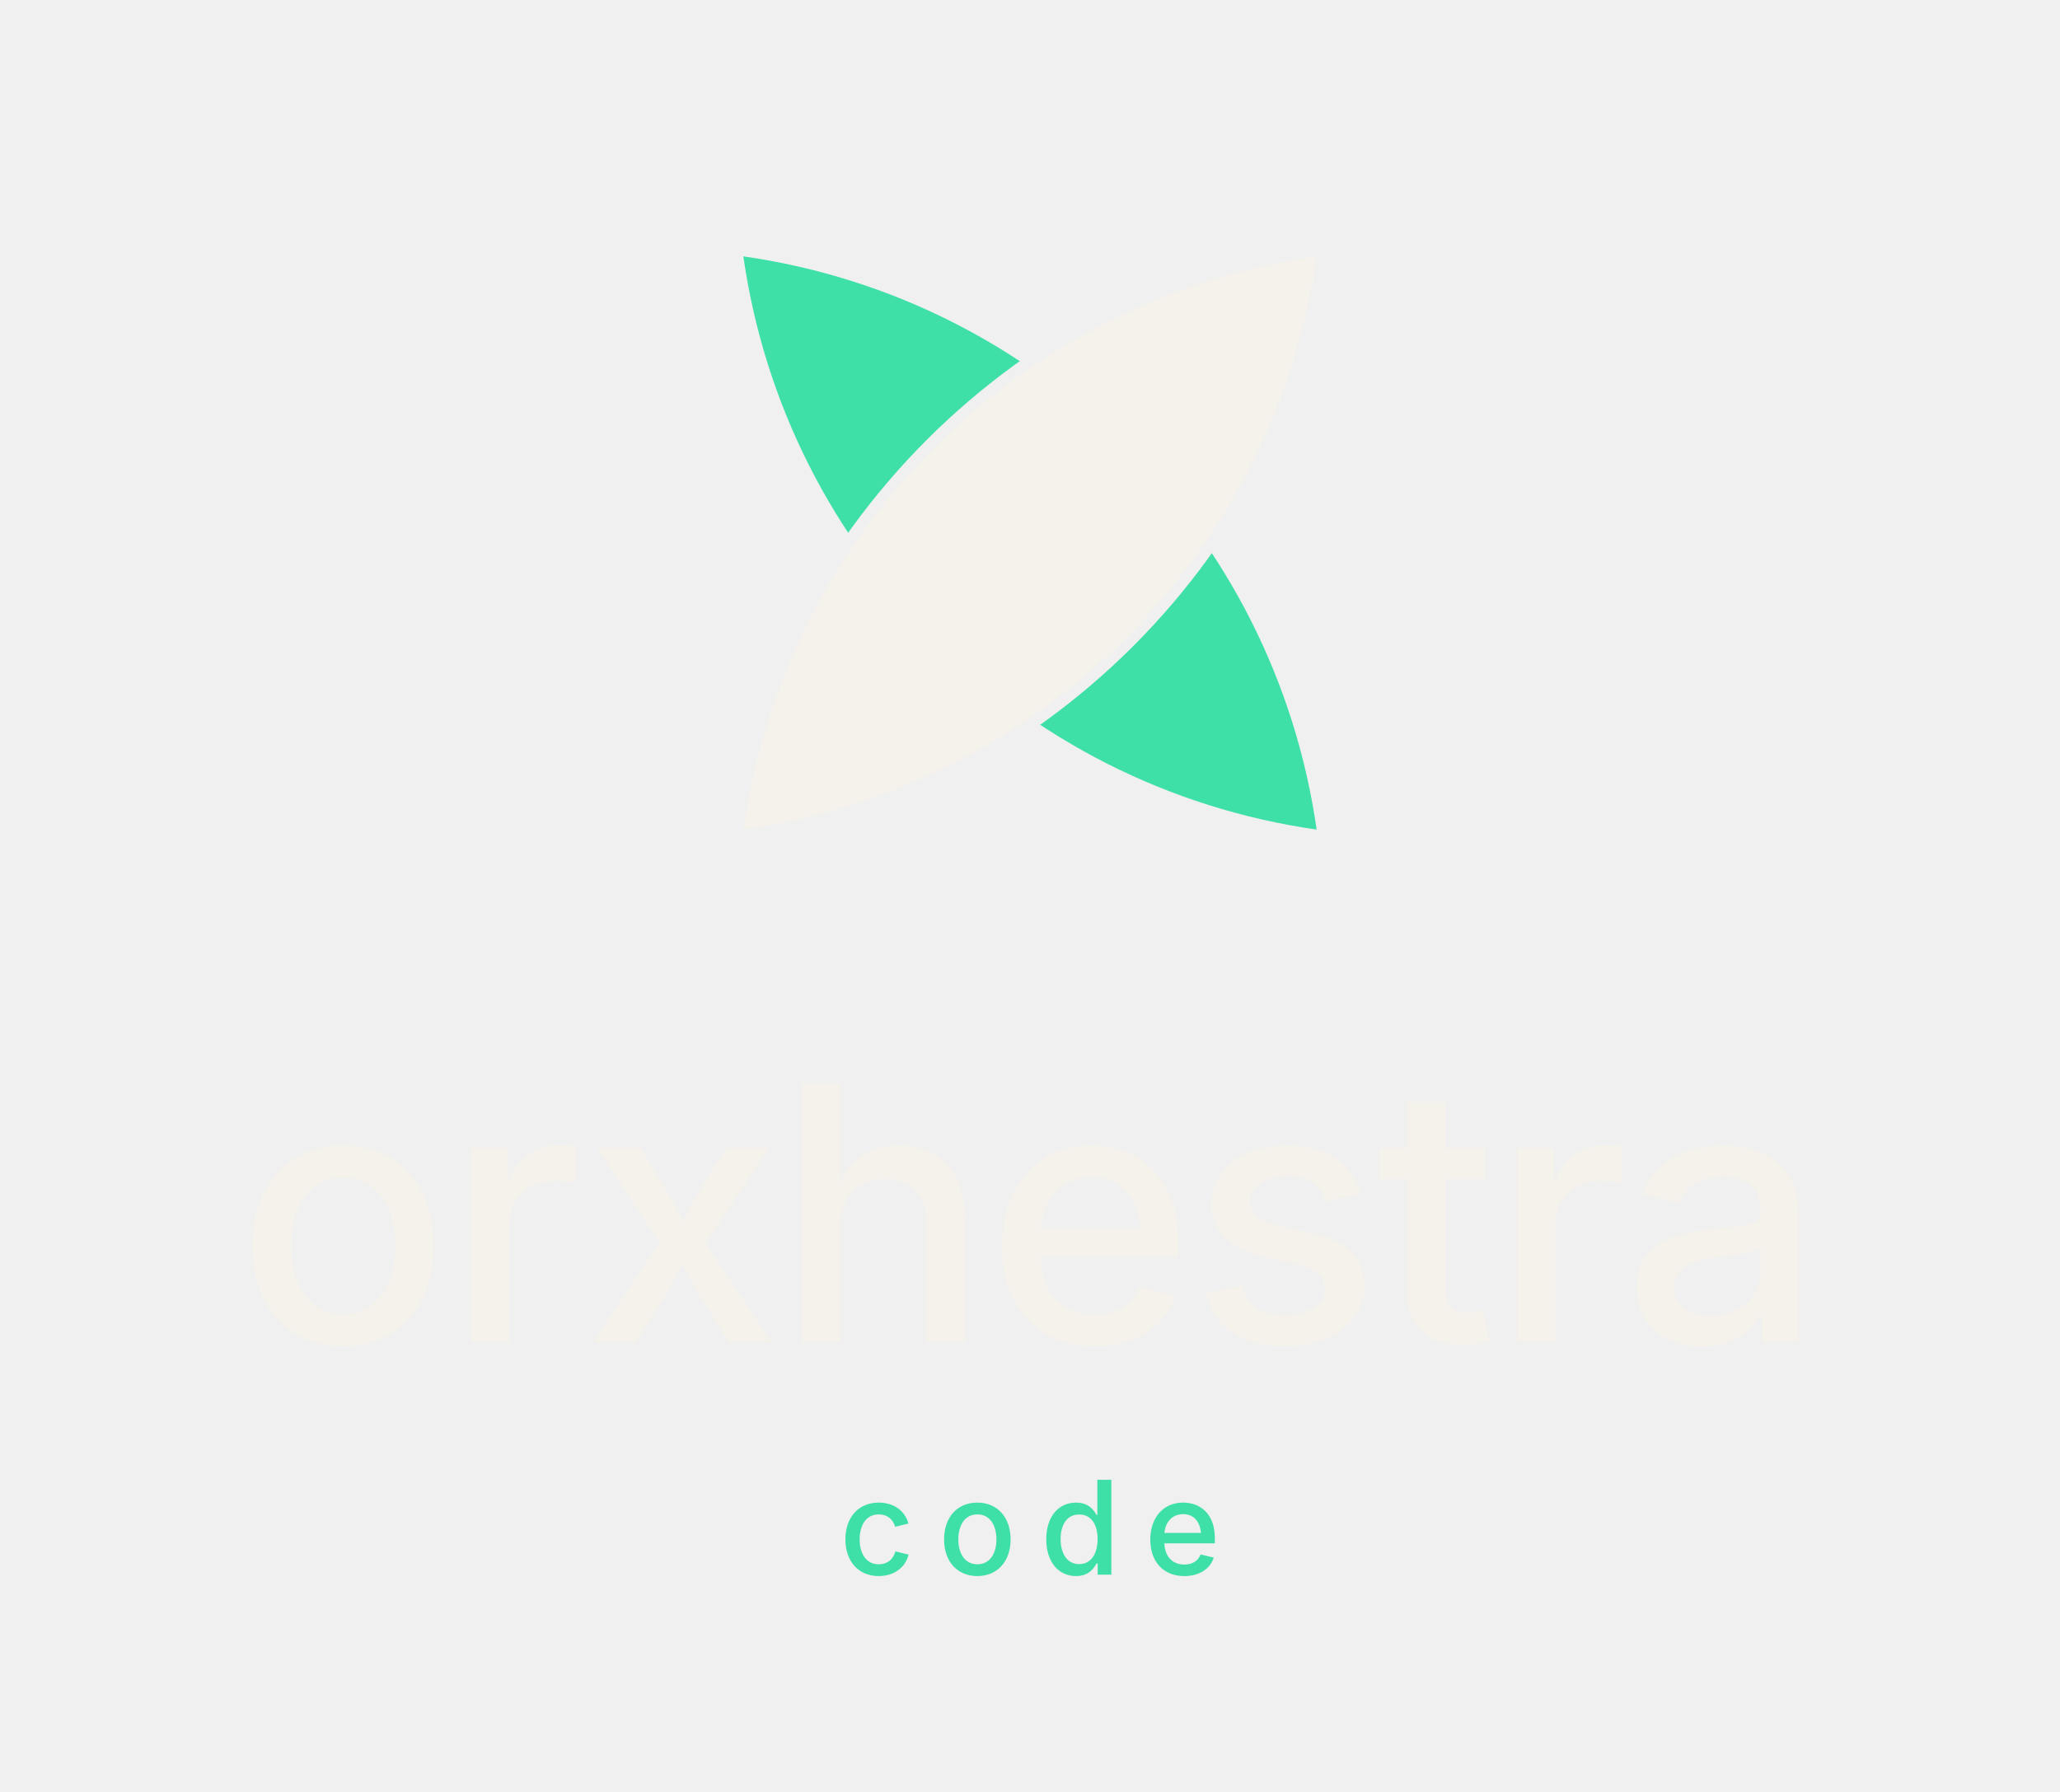
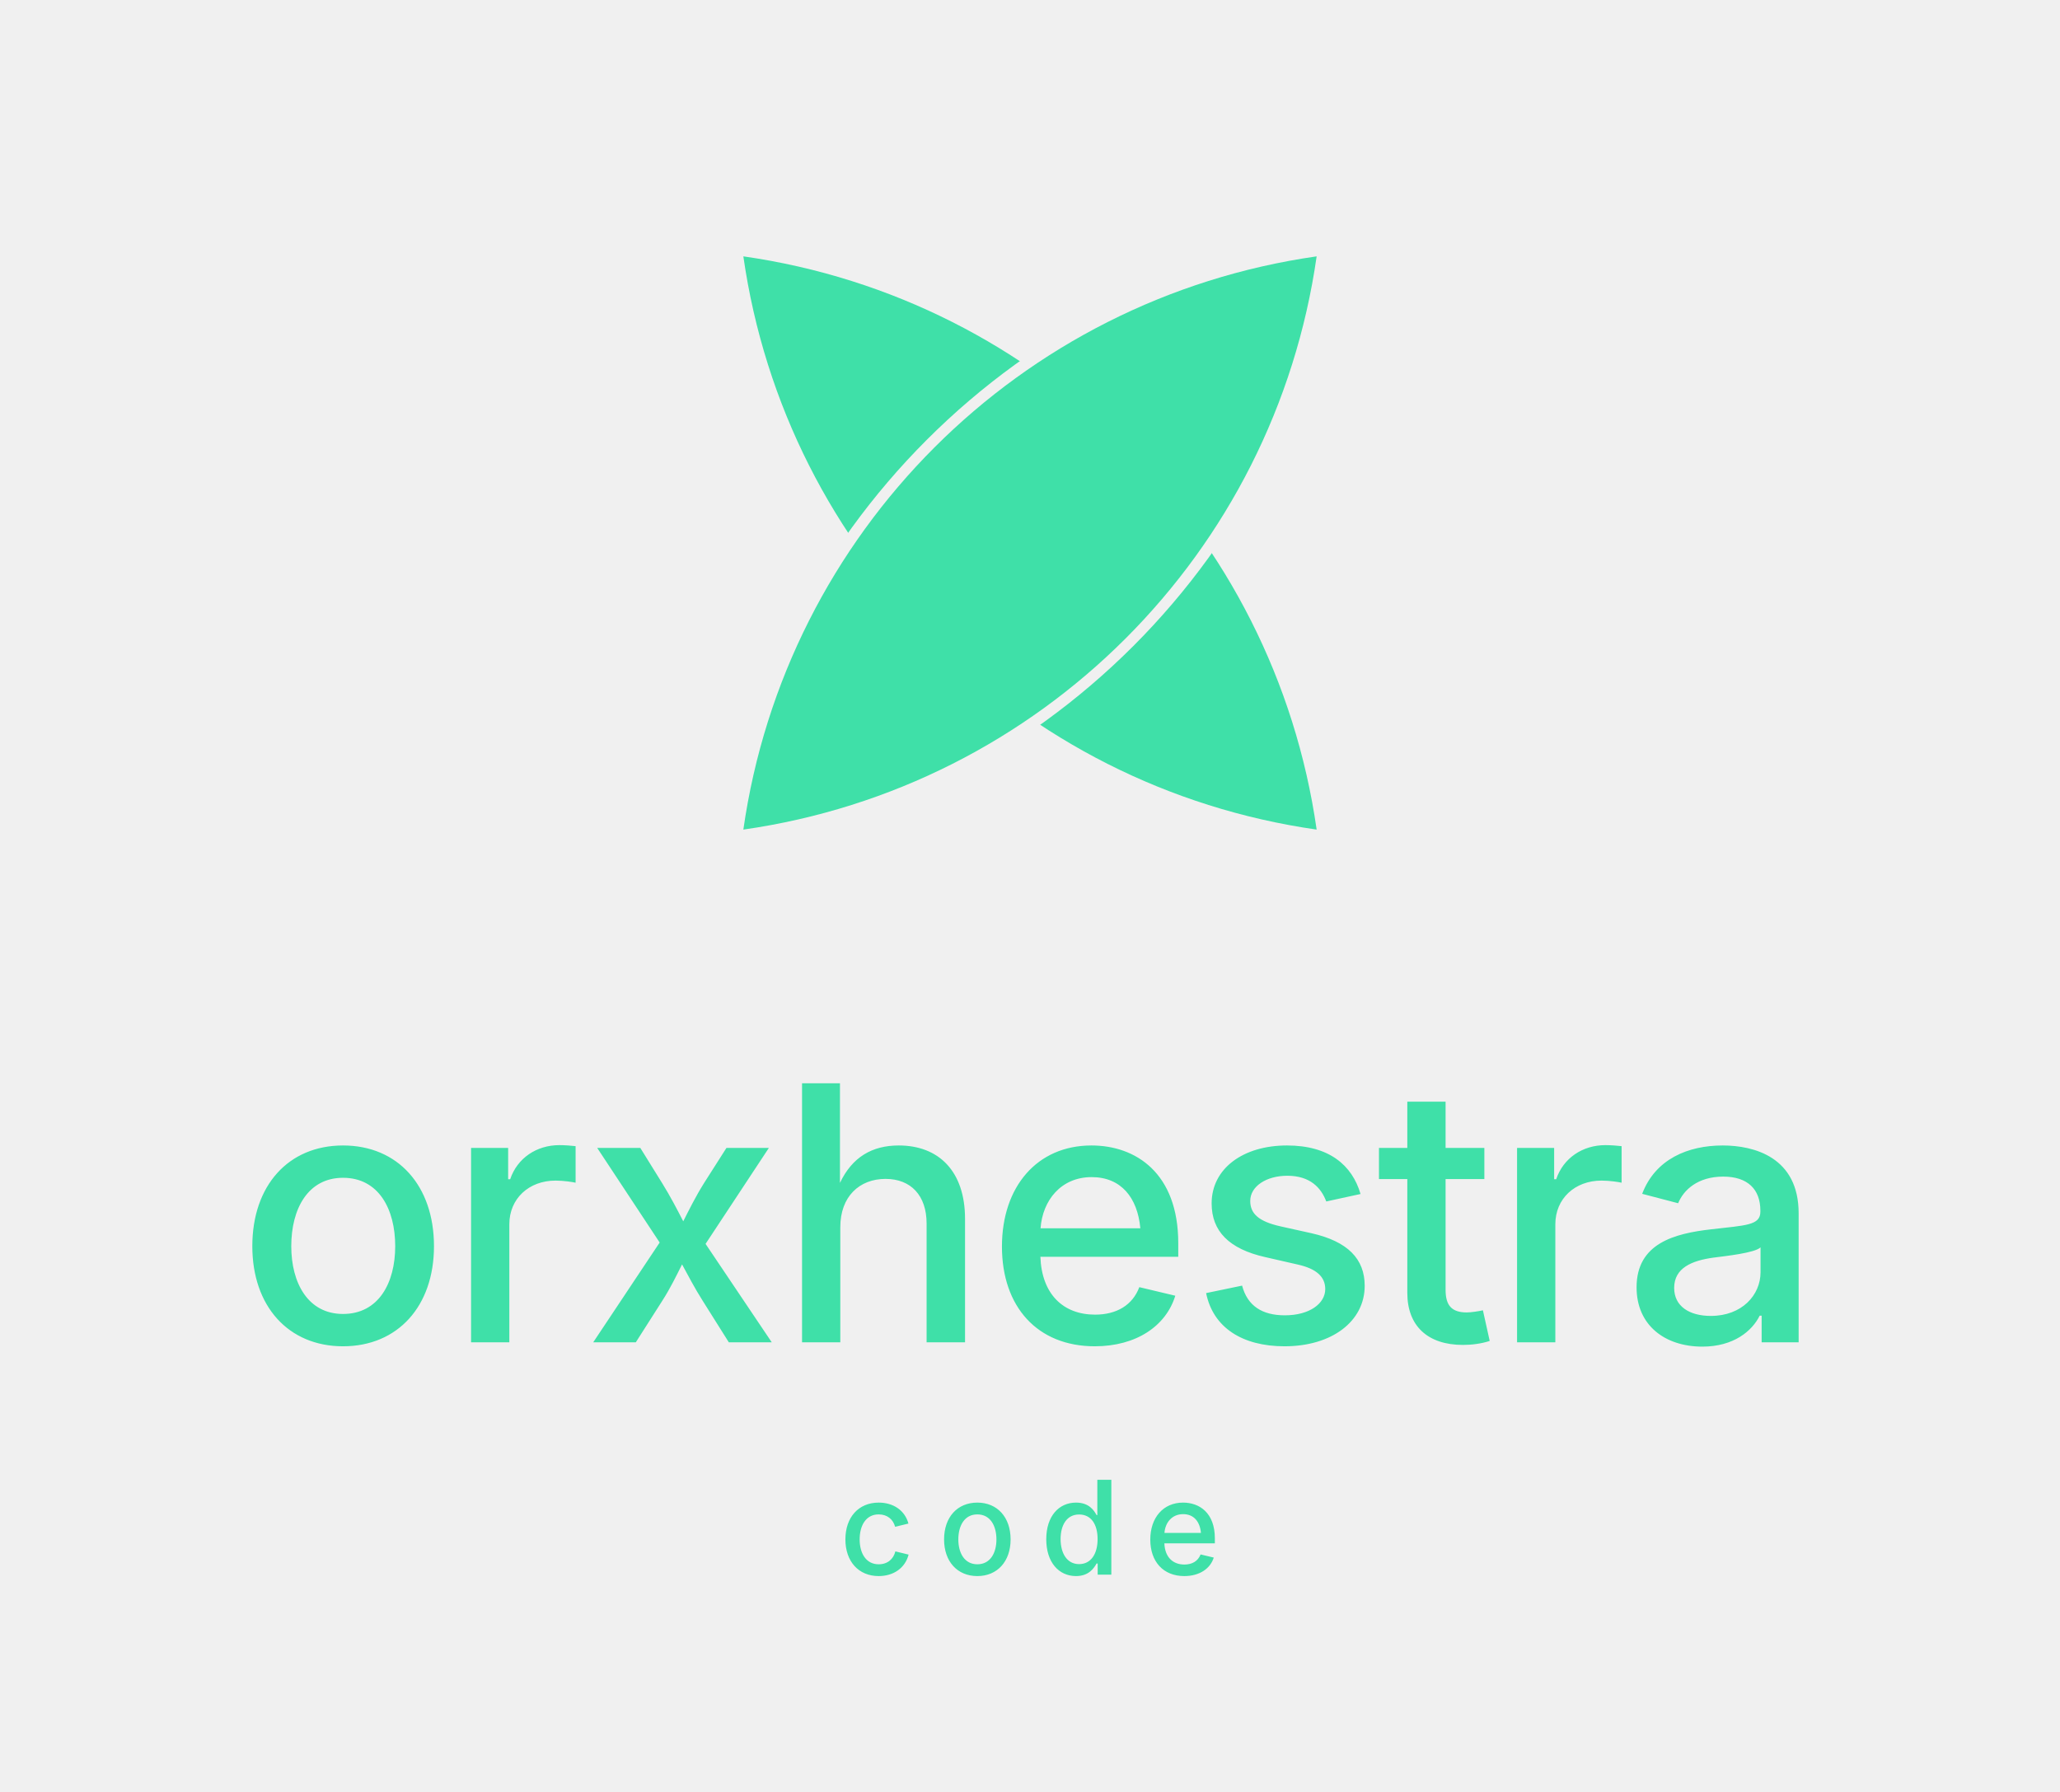
<svg xmlns="http://www.w3.org/2000/svg" viewBox="0 0 379.348 330">
  <defs>
    <mask id="code-stacked-knockout" maskUnits="userSpaceOnUse" x="0" y="0" width="379.348" height="330">
      <rect x="0" y="0" width="379.348" height="330" fill="white" />
      <path d="M242.46 47.214 A124.419 124.419 0 0 0 136.888 152.786 A124.419 124.419 0 0 0 242.46 47.214 Z" fill="black" transform="translate(189.674 100) scale(1.08) translate(-189.674 -100)" />
    </mask>
  </defs>
  <path d="M136.888 47.214 A124.419 124.419 0 0 0 242.46 152.786 A124.419 124.419 0 0 0 136.888 47.214 Z" fill="#3FE0A8" mask="url(#code-stacked-knockout)" />
-   <path d="M242.46 47.214 A124.419 124.419 0 0 0 136.888 152.786 A124.419 124.419 0 0 0 242.46 47.214 Z" fill="#F5F2EB" />
-   <text x="189.674" y="247.214" text-anchor="middle" font-family="Geist, Inter, -apple-system, sans-serif" font-weight="500" font-size="65.574" letter-spacing="-0.015em" fill="#F5F2EB">orxhestra</text>
+   <path d="M242.46 47.214 A124.419 124.419 0 0 0 136.888 152.786 A124.419 124.419 0 0 0 242.46 47.214 Z" fill="#3FE0A8" />
+   <text x="189.674" y="247.214" text-anchor="middle" font-family="Geist, Inter, -apple-system, sans-serif" font-weight="500" font-size="65.574" letter-spacing="-0.015em" fill="#3FE0A8">orxhestra</text>
  <text x="189.674" y="290" text-anchor="middle" font-family="Geist, Inter, -apple-system, sans-serif" font-weight="500" font-size="24" letter-spacing="0.18em" fill="#3FE0A8">code</text>
</svg>
